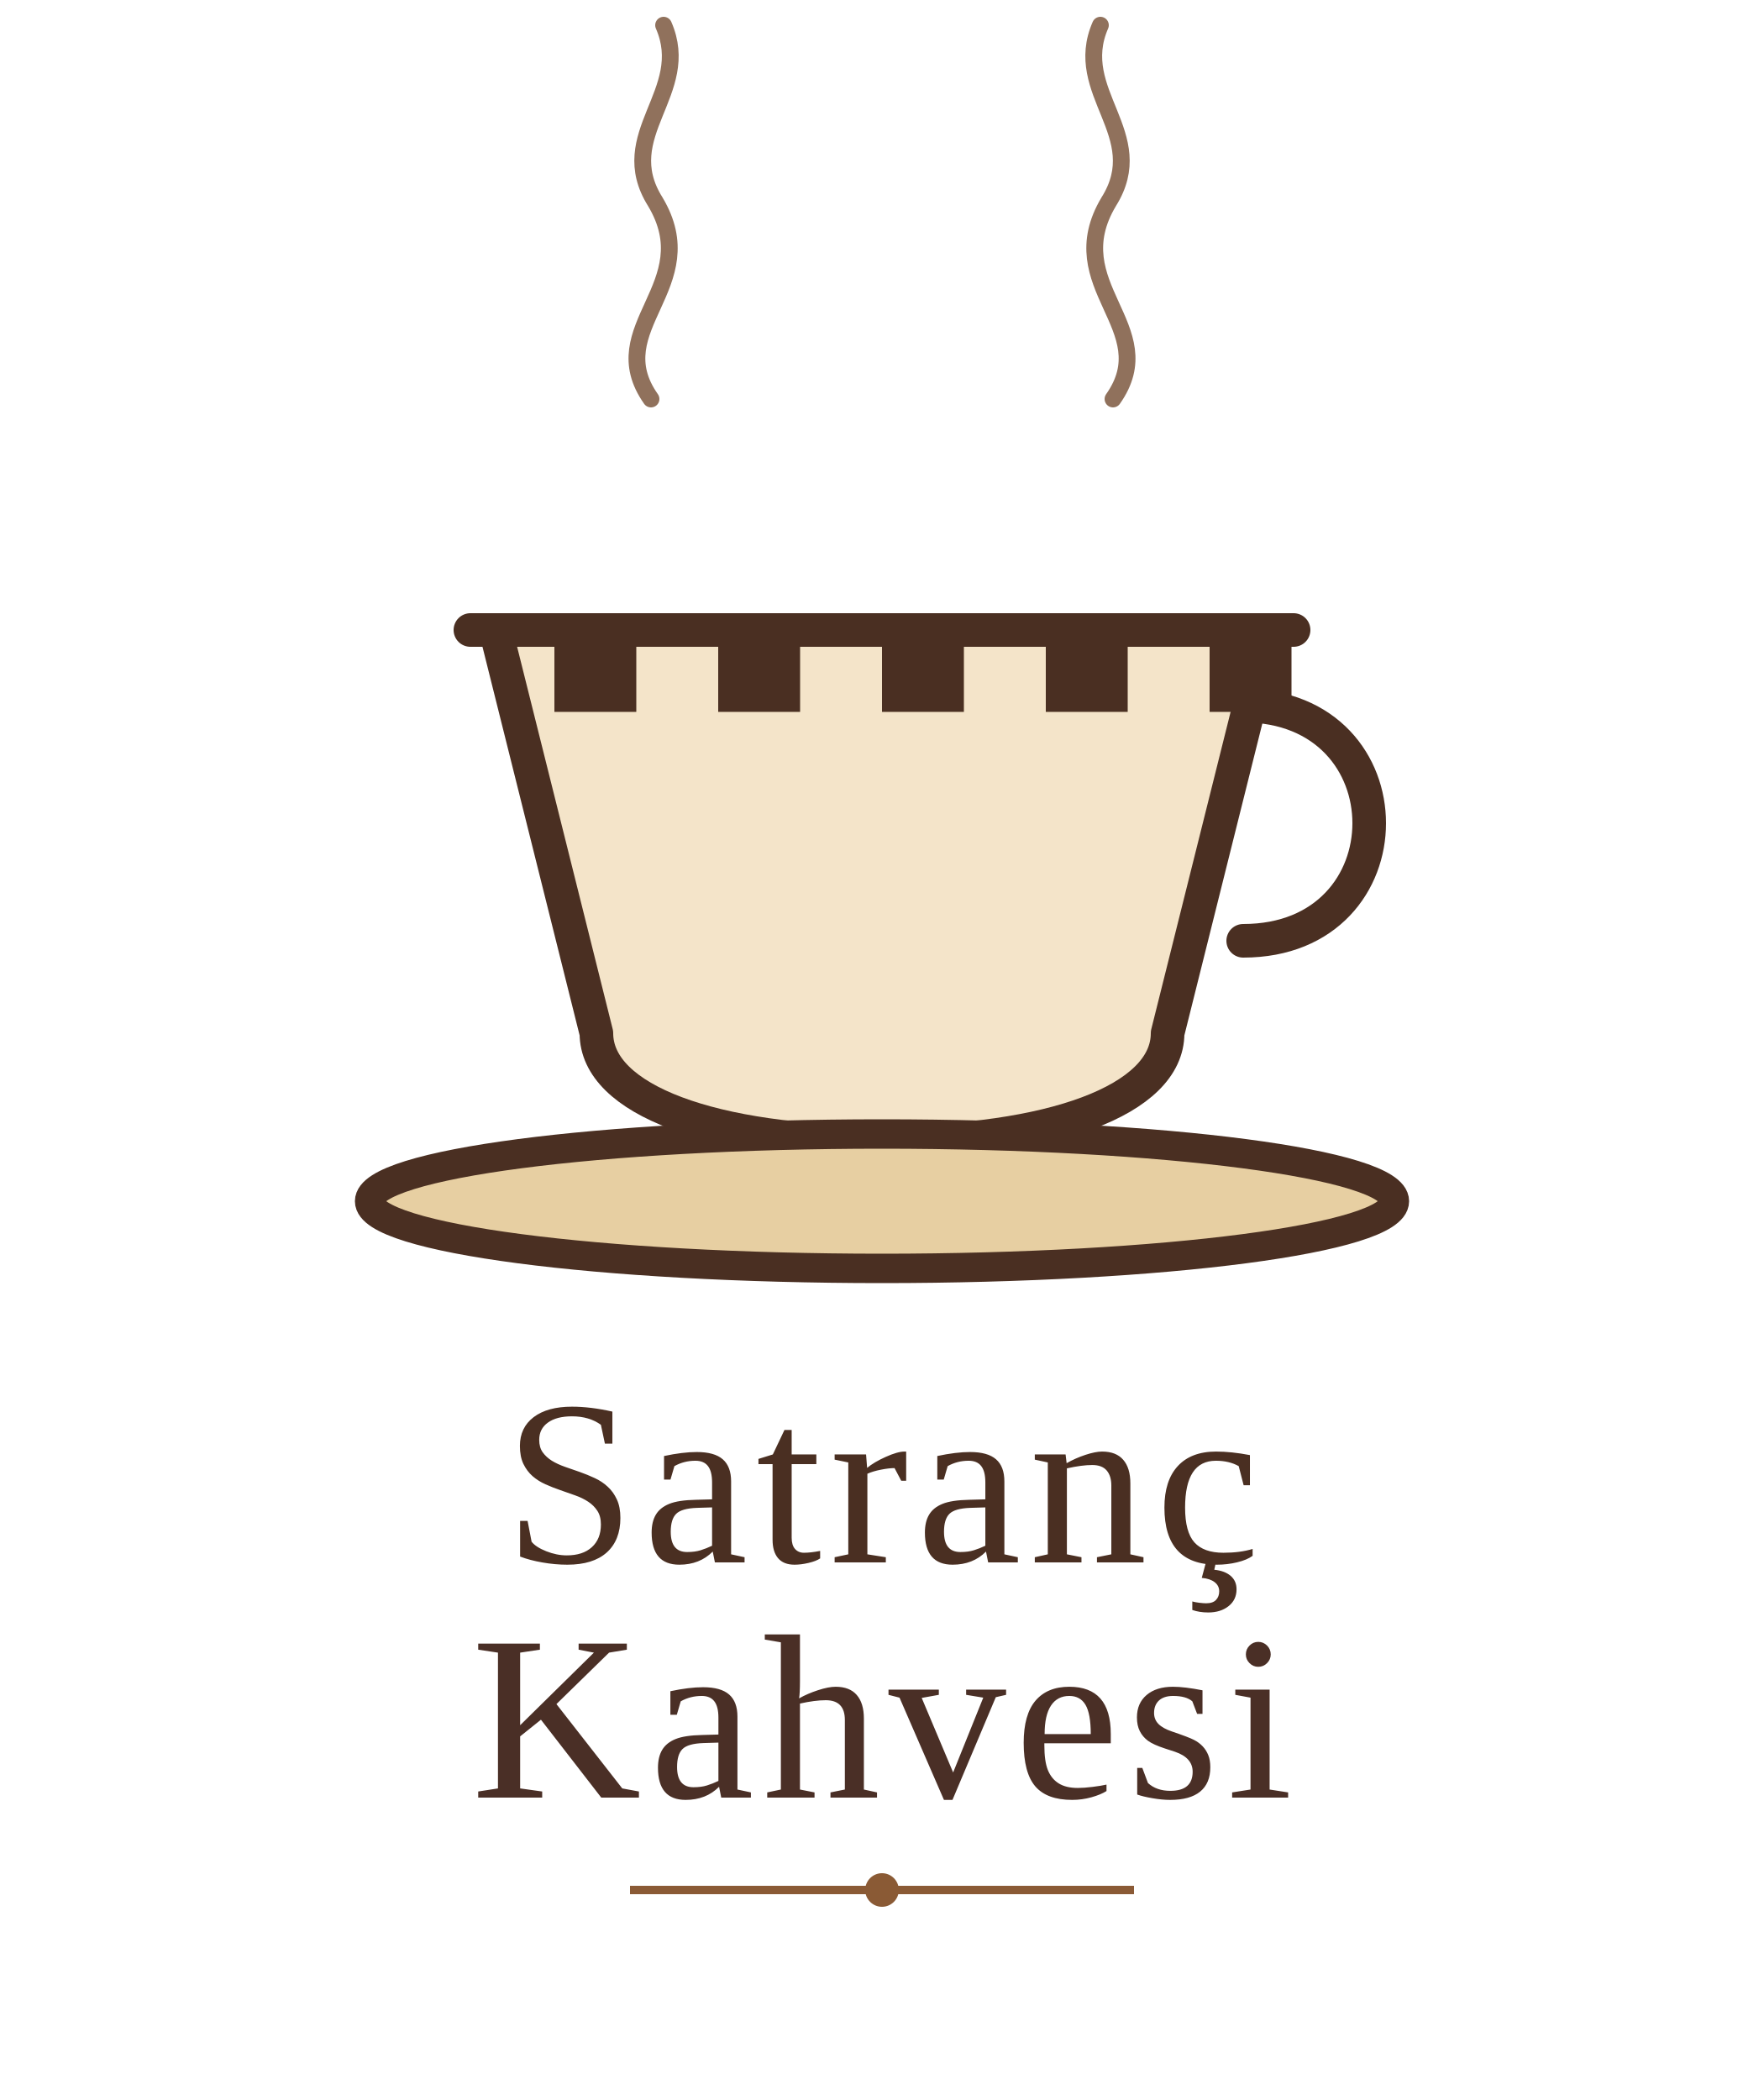
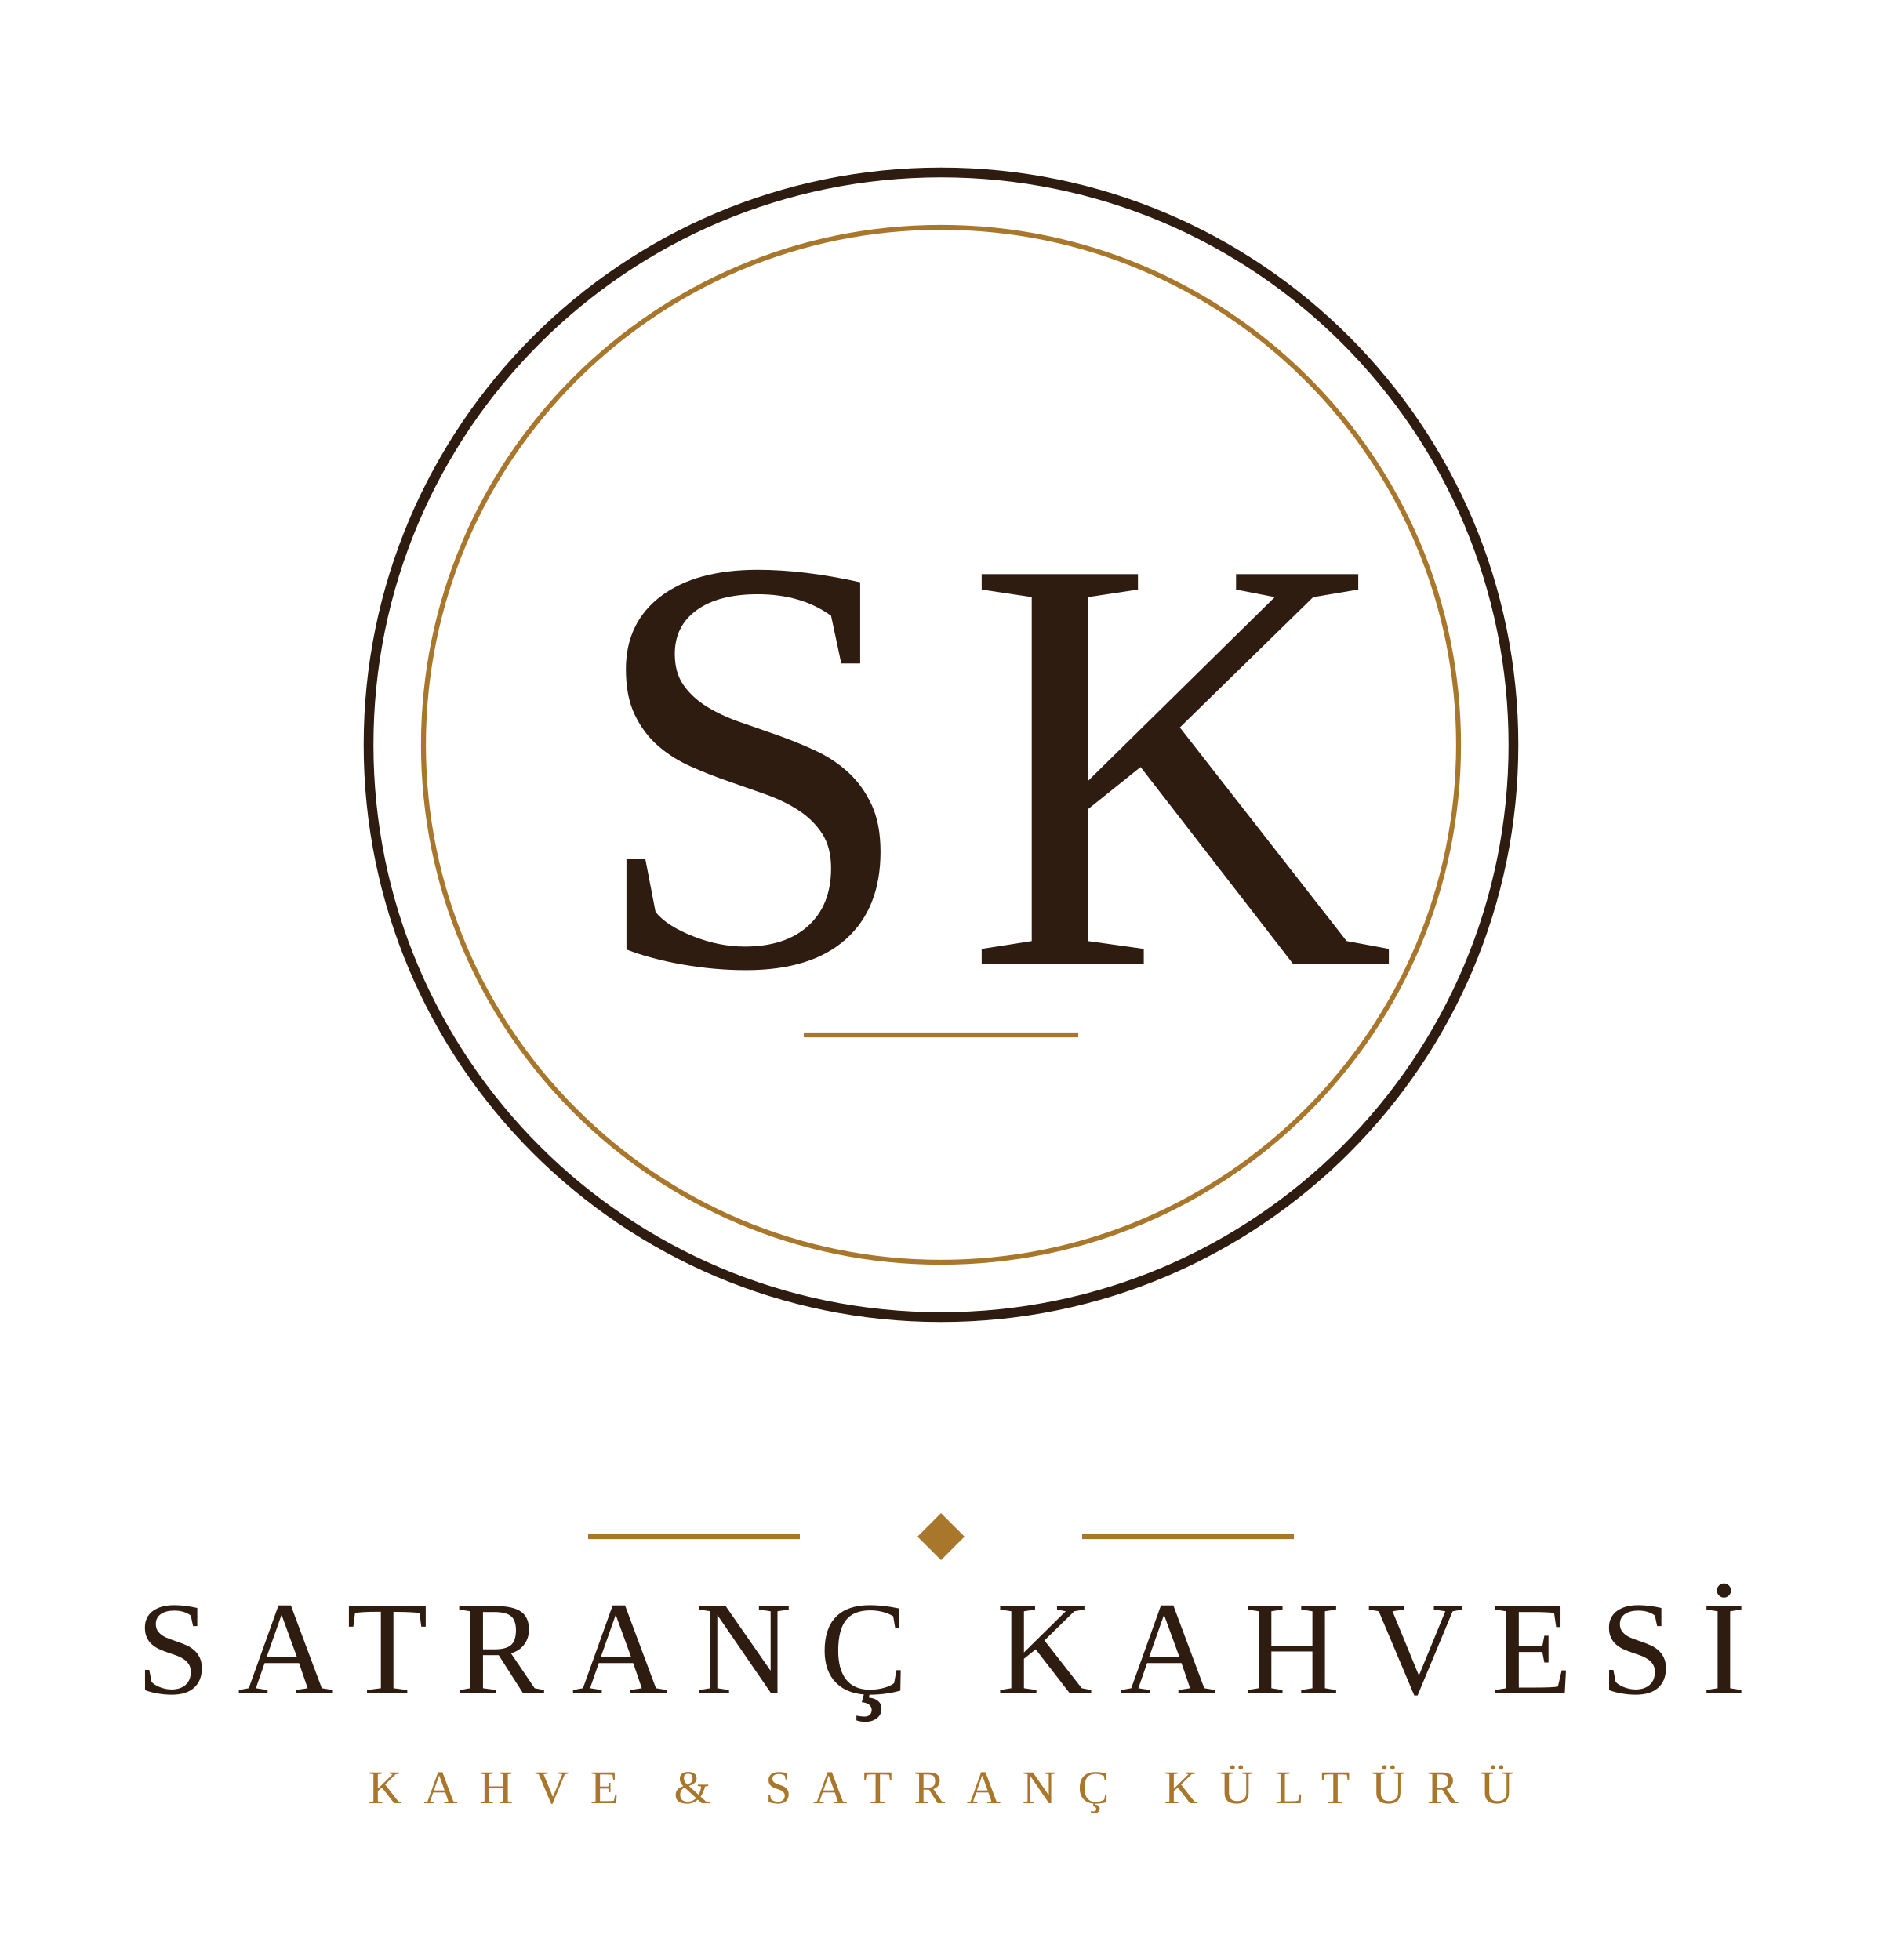
- <svg xmlns="http://www.w3.org/2000/svg" viewBox="0 0 420 500" role="img" aria-label="Satranç Kahvesi">
-   <g fill="none" stroke="#6b4226" stroke-width="4" stroke-linecap="round" opacity="0.75">
-     <path d="M155,95 C143,78 168,68 156,48 C146,32 165,22 158,6" />
-     <path d="M265,95 C277,78 252,68 264,48 C274,32 255,22 262,6" />
+ <svg xmlns="http://www.w3.org/2000/svg" viewBox="0 0 480 500" role="img" aria-label="Satranç Kahvesi">
+   <circle cx="240" cy="190" r="146" fill="none" stroke="#2f1c10" stroke-width="2.5" />
+   <circle cx="240" cy="190" r="132" fill="none" stroke="#a9772c" stroke-width="1.25" />
+   <g font-family="Georgia, 'Times New Roman', serif" fill="#2f1c10">
+     <text x="234" y="246" font-size="152" text-anchor="end">S</text>
+     <text x="246" y="246" font-size="152" text-anchor="start">K</text>
  </g>
-   <path d="M296,168 C336,168 336,224 296,224" fill="none" stroke="#4a2f22" stroke-width="8" stroke-linecap="round" />
-   <path d="M118,150 L302,150 L278,246 C278,262 250,272 210,272 C170,272 142,262 142,246 Z" fill="#f4e4c9" stroke="#4a2f22" stroke-width="8" stroke-linejoin="round" />
-   <g>
-     <rect x="132" y="150" width="19.5" height="19.5" fill="#4a2f22" />
-     <rect x="171" y="150" width="19.5" height="19.5" fill="#4a2f22" />
-     <rect x="210" y="150" width="19.5" height="19.5" fill="#4a2f22" />
-     <rect x="249" y="150" width="19.5" height="19.5" fill="#4a2f22" />
-     <rect x="288" y="150" width="19.5" height="19.5" fill="#4a2f22" />
+   <line x1="205" y1="264" x2="275" y2="264" stroke="#a9772c" stroke-width="1.25" />
+   <g stroke="#a9772c" stroke-width="1.25">
+     <line x1="150" y1="392" x2="204" y2="392" />
+     <line x1="276" y1="392" x2="330" y2="392" />
  </g>
-   <path d="M112,150 L308,150" fill="none" stroke="#4a2f22" stroke-width="8" stroke-linecap="round" />
-   <ellipse cx="210" cy="286" rx="122" ry="16" fill="#e7cfa2" stroke="#4a2f22" stroke-width="7" />
-   <text x="210" y="372" text-anchor="middle" font-family="Georgia, 'Times New Roman', serif" font-size="56" letter-spacing="2" fill="#4a2f22">Satranç</text>
-   <text x="210" y="428" text-anchor="middle" font-family="Georgia, 'Times New Roman', serif" font-size="56" letter-spacing="2" fill="#4a2f26">Kahvesi</text>
-   <line x1="150" y1="450" x2="270" y2="450" stroke="#8a5a35" stroke-width="2" />
-   <circle cx="210" cy="450" r="4" fill="#8a5a35" />
+   <path d="M240,386 L246,392 L240,398 L234,392 Z" fill="#a9772c" />
+   <text x="240" y="432" text-anchor="middle" font-family="Georgia, 'Times New Roman', serif" font-size="34" letter-spacing="7" fill="#2f1c10">SATRANÇ KAHVESİ</text>
+   <text x="240" y="460" text-anchor="middle" font-family="Georgia, 'Times New Roman', serif" font-size="12" letter-spacing="5.5" fill="#a9772c">KAHVE &amp; SATRANÇ KÜLTÜRÜ</text>
</svg>
